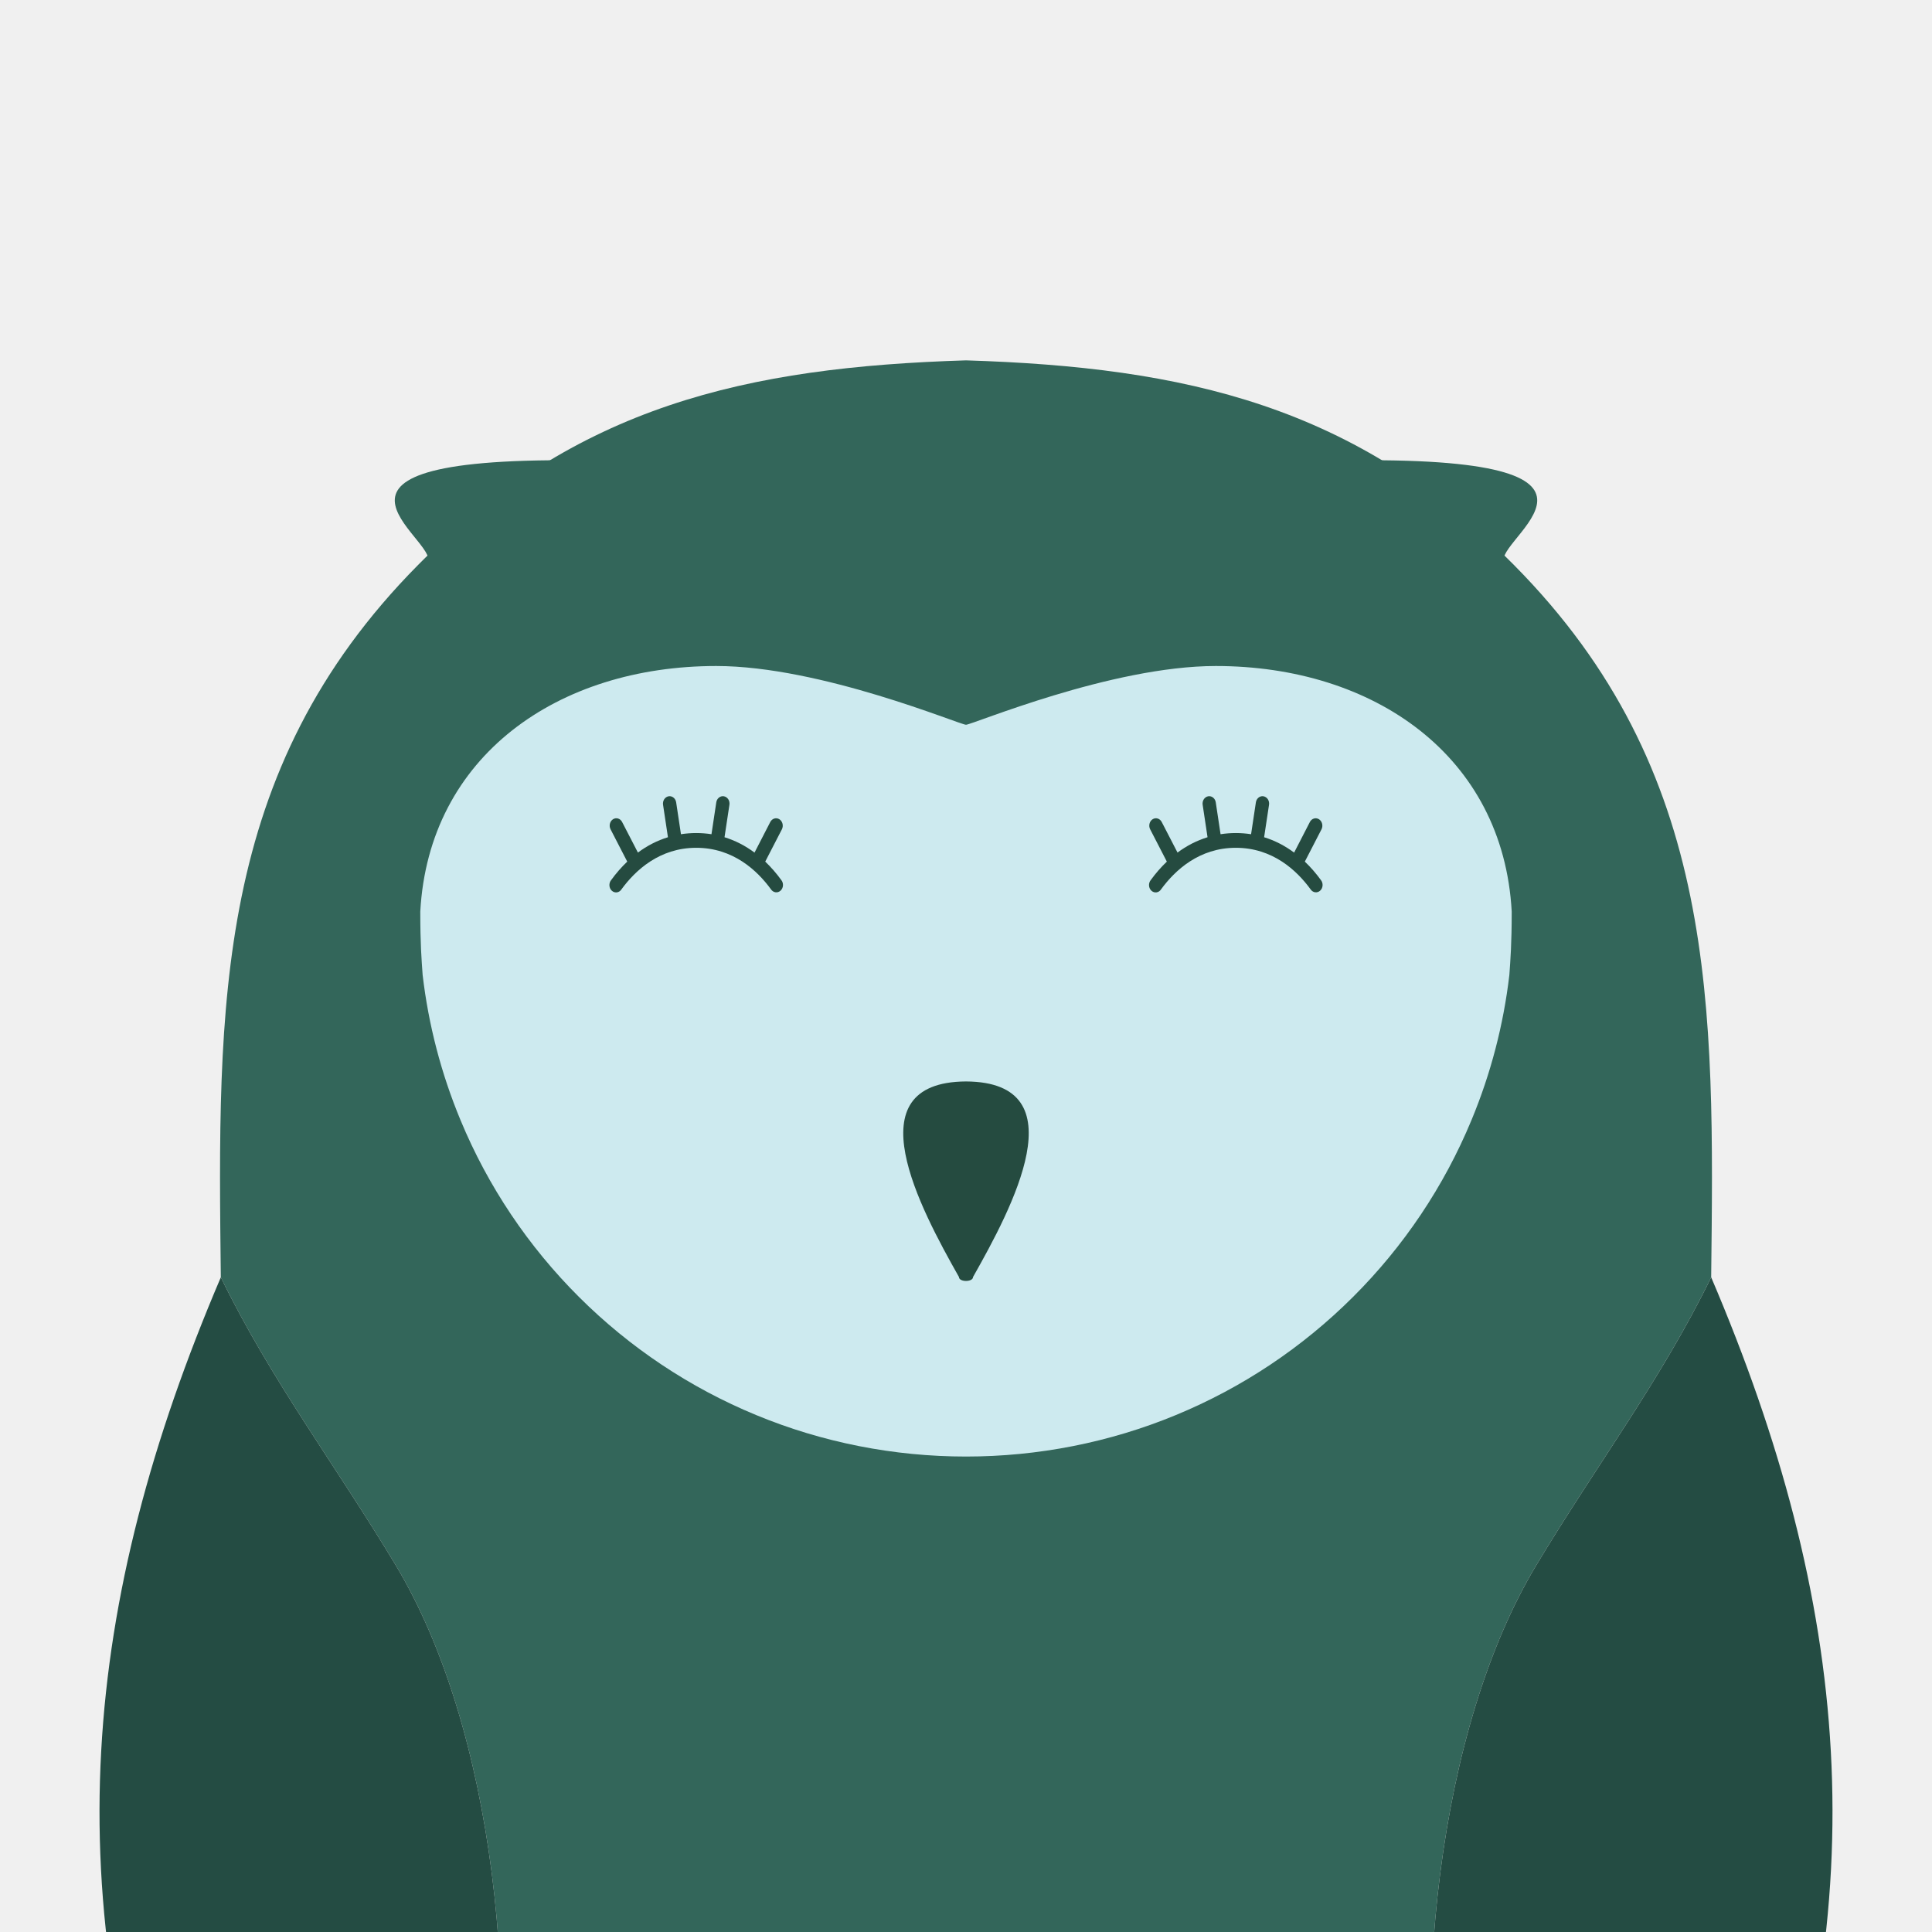
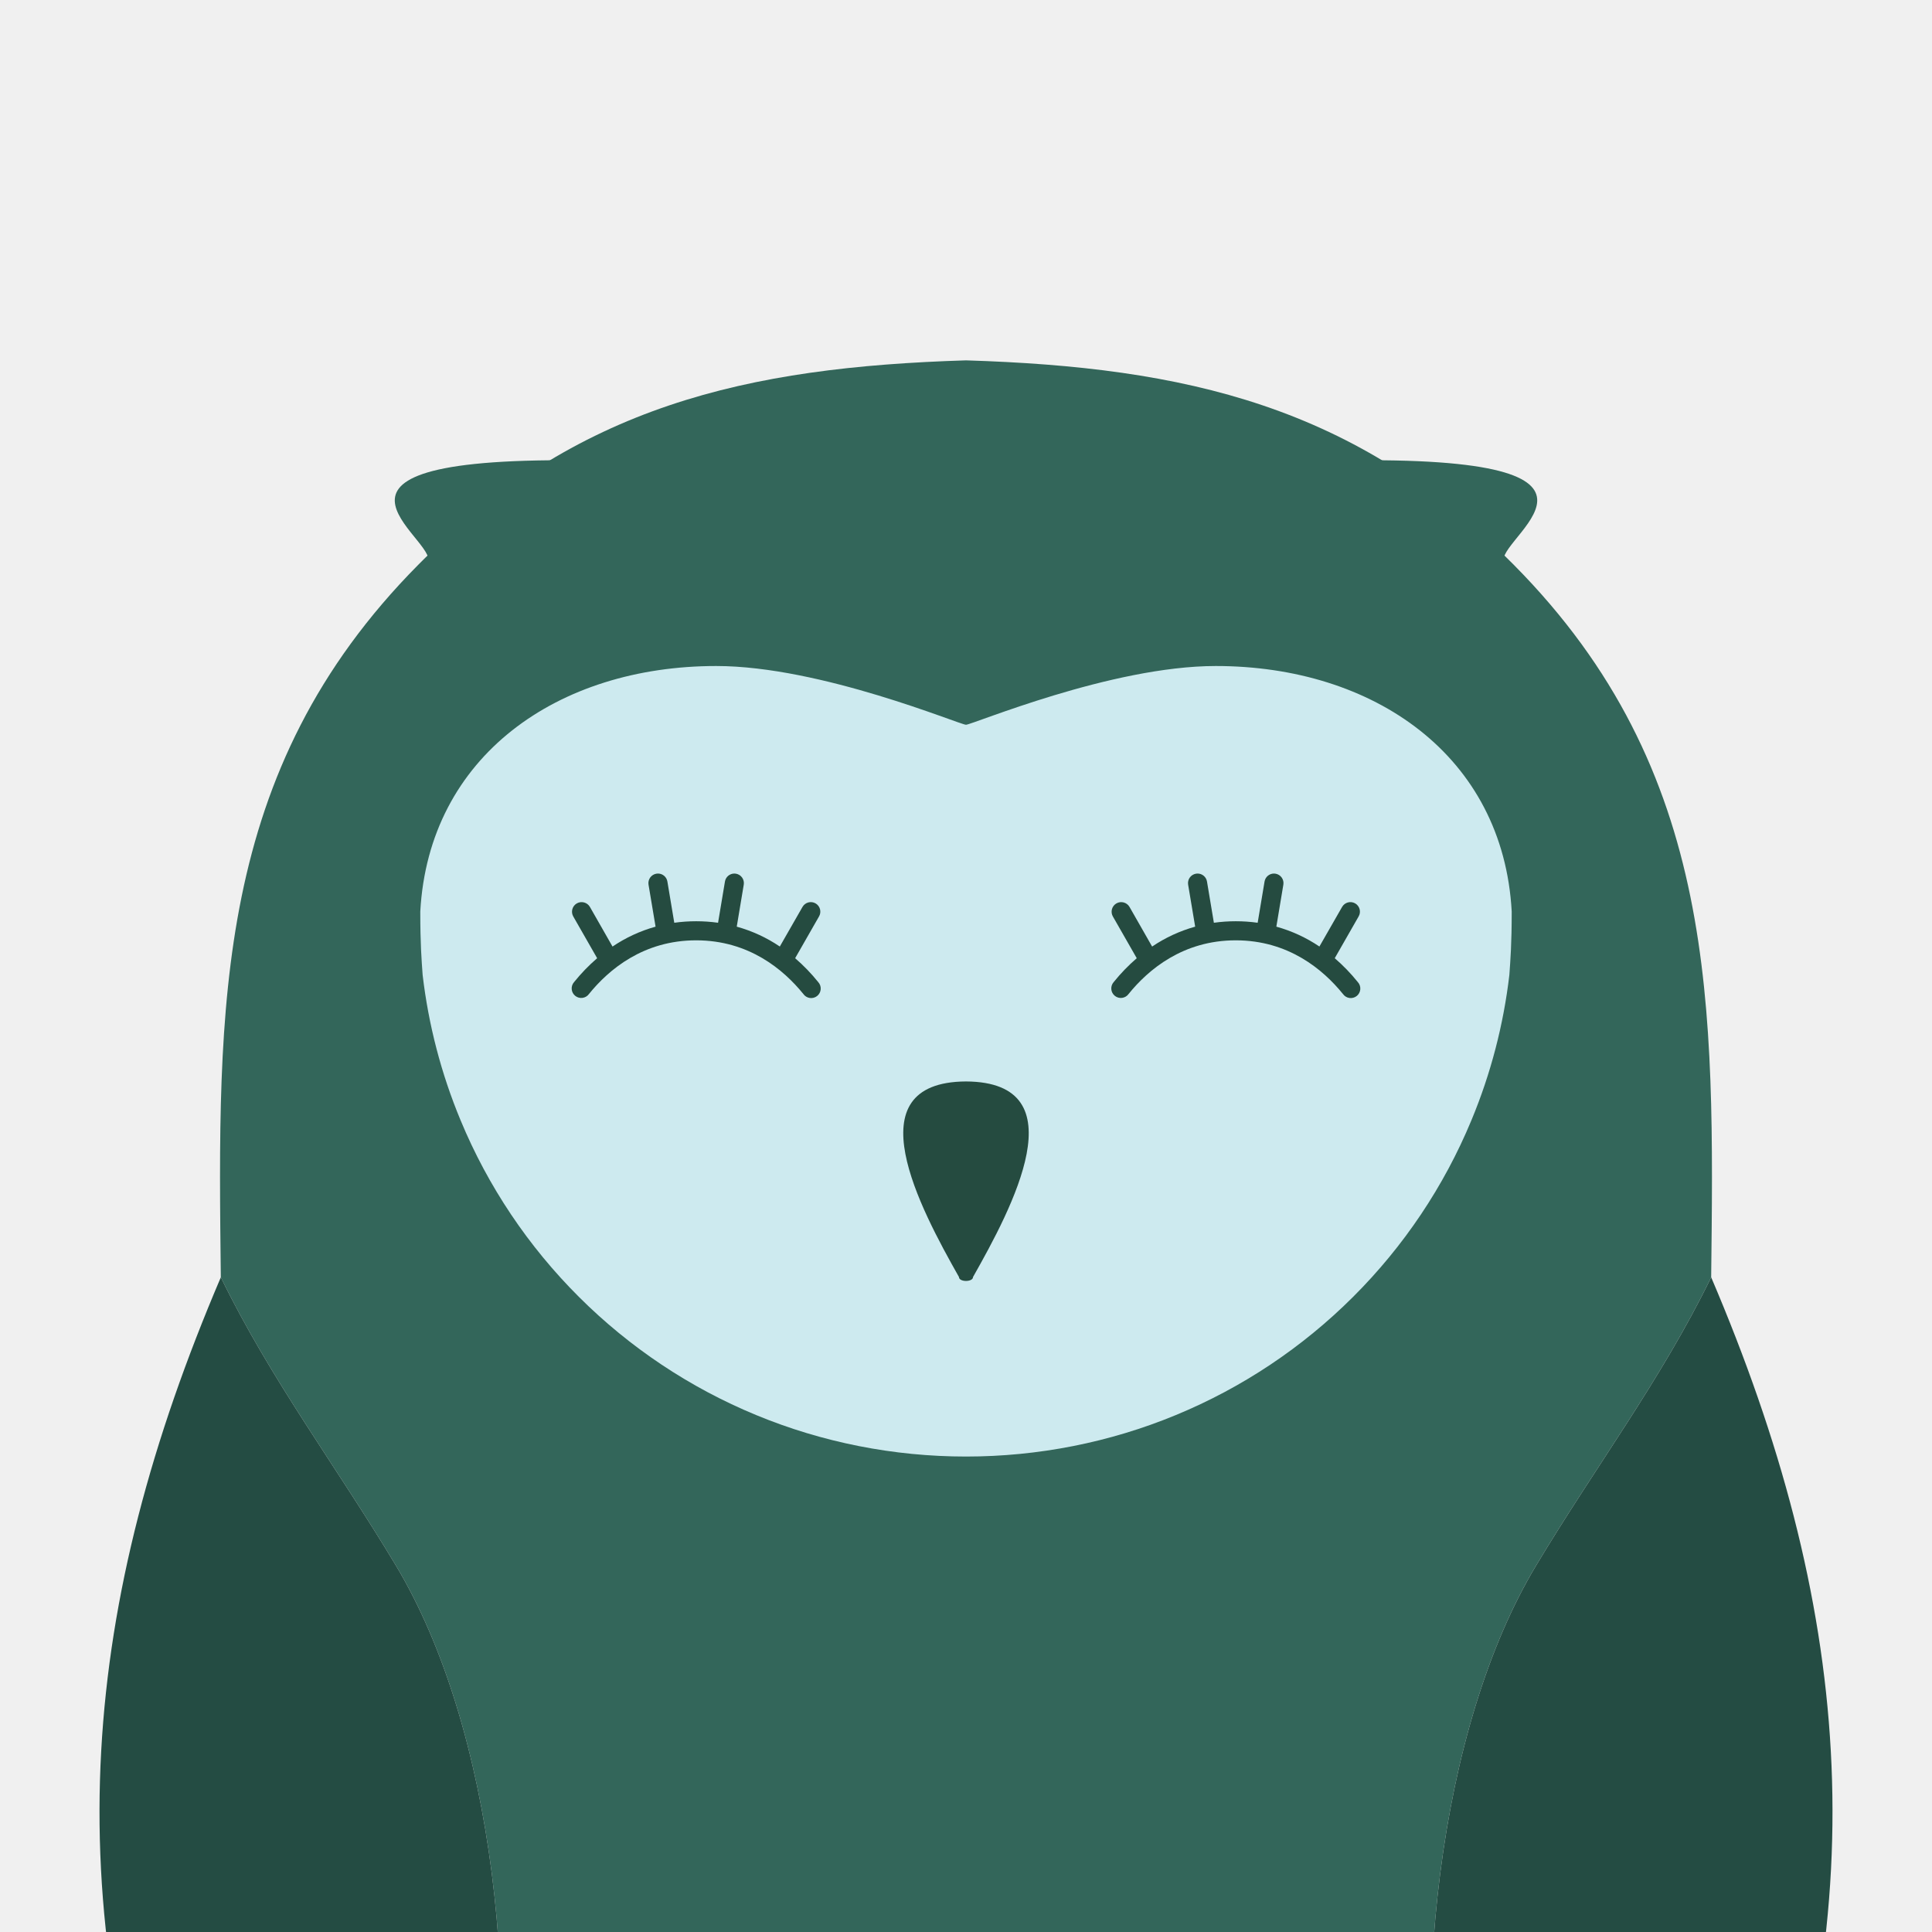
<svg xmlns="http://www.w3.org/2000/svg" width="1024" height="1024" viewBox="0 0 1024 1024" fill="none">
  <g id="eyes_eyelashes" clip-path="url(#clip0_1178_3670)">
    <g id="owl">
      <path id="Left Ear" d="M225.82 299.43C239.06 289.32 145.04 243.93 298.19 243.93L225.82 299.43Z" fill="#33665A" />
      <path id="Right Ear" d="M798.182 299.43C784.952 289.32 878.962 243.93 725.812 243.93L798.182 299.43Z" fill="#33665A" />
      <path id="Body" d="M511.999 191C628.209 194.6 718.78 215.01 802.399 299.43C910.789 408.83 908.579 532.9 906.959 677V677.001C880.299 731.63 845.78 777.07 814.14 829.8C762.71 915.53 745.76 1060.65 767.09 1185.99H256.909C278.239 1060.65 261.289 915.53 209.859 829.8C178.229 777.07 143.699 731.63 117.039 677C115.419 532.9 113.209 408.83 221.599 299.43C305.219 215.01 395.789 194.6 511.999 191Z" fill="#33665A" />
      <path id="Left Arm" d="M117.042 677C43.612 849 28.602 1005 95.392 1185.99C256.912 1185.99 256.912 1185.99 256.912 1185.99C278.242 1060.65 261.292 915.53 209.862 829.8C178.232 777.07 143.702 731.63 117.042 677Z" fill="#244C43" />
      <path id="Right Arm" d="M906.962 677C980.392 849 995.402 1005 928.612 1185.99C767.092 1185.99 767.092 1185.99 767.092 1185.99C745.762 1060.65 762.712 915.53 814.142 829.8C845.782 777.07 880.302 731.63 906.962 677Z" fill="#244C43" />
      <path id="Face" d="M511.998 384.13C515.298 384.13 588.778 353 644.388 353C728.228 353 796.718 400.64 801.238 483.14C801.238 500.36 800.568 508.62 799.988 516.75C796.898 543.14 790.148 569.08 779.898 593.72C765.368 628.79 744.028 660.59 717.138 687.4C690.268 714.22 658.368 735.51 623.248 750C588.138 764.54 550.188 772 511.998 772C473.808 772 435.858 764.54 400.748 750C365.628 735.51 333.728 714.22 306.858 687.4C279.968 660.59 258.628 628.79 244.098 593.72C233.848 569.08 227.098 543.14 224.008 516.75C223.428 508.62 222.758 500.36 222.758 483.14C227.278 400.64 295.768 353 379.608 353C435.218 353 508.698 384.13 511.998 384.13Z" fill="#CDEAEF" />
      <path id="Nose" d="M511.999 573.19C572.239 573.54 536.209 640.61 515.729 676.83C515.729 679.62 508.269 679.62 508.269 676.83C487.789 640.61 451.759 573.54 511.999 573.19Z" fill="#254B40" />
    </g>
-     <path id="Vector" d="M324.918 434.209C325.321 433.954 325.765 433.79 326.226 433.726C326.686 433.662 327.153 433.699 327.6 433.835C328.047 433.971 328.466 434.204 328.832 434.519C329.198 434.835 329.505 435.227 329.734 435.674L338.112 451.887C342.983 448.239 348.356 445.492 354.022 443.751L351.434 426.551C351.357 426.045 351.372 425.527 351.476 425.027C351.581 424.527 351.773 424.054 352.043 423.637C352.312 423.219 352.653 422.864 353.047 422.593C353.44 422.321 353.878 422.138 354.335 422.054C354.523 422.02 354.714 422.002 354.904 422C355.739 422.001 356.546 422.33 357.182 422.929C357.818 423.527 358.242 424.355 358.379 425.267L360.923 442.154C366.289 441.327 371.732 441.327 377.098 442.154L379.643 425.267C379.78 424.354 380.205 423.524 380.843 422.925C381.481 422.327 382.29 421.999 383.126 422C383.321 422.001 383.516 422.019 383.708 422.054C384.166 422.138 384.603 422.321 384.997 422.593C385.39 422.864 385.731 423.219 386.001 423.637C386.27 424.054 386.463 424.527 386.567 425.027C386.672 425.527 386.686 426.045 386.61 426.551L384.008 443.751C389.672 445.497 395.042 448.25 399.91 451.901L408.262 435.674C408.729 434.771 409.502 434.111 410.409 433.839C411.316 433.567 412.284 433.705 413.099 434.223C413.914 434.741 414.51 435.597 414.756 436.601C415.001 437.606 414.877 438.678 414.409 439.58L405.589 456.672C408.687 459.636 411.536 462.905 414.1 466.439C414.42 466.835 414.664 467.298 414.816 467.801C414.969 468.304 415.027 468.837 414.988 469.366C414.949 469.895 414.813 470.409 414.588 470.878C414.363 471.347 414.054 471.76 413.68 472.092C413.306 472.425 412.875 472.669 412.413 472.811C411.952 472.952 411.468 472.988 410.993 472.916C410.519 472.844 410.062 472.666 409.651 472.392C409.241 472.118 408.885 471.754 408.606 471.323C401.285 461.292 388.48 449.347 369.015 449.347C349.551 449.347 336.745 461.307 329.425 471.323C329.149 471.763 328.794 472.135 328.382 472.417C327.97 472.699 327.51 472.883 327.031 472.96C326.552 473.036 326.064 473.003 325.597 472.862C325.13 472.72 324.695 472.474 324.318 472.138C323.94 471.802 323.629 471.384 323.404 470.91C323.179 470.435 323.045 469.914 323.009 469.38C322.974 468.845 323.038 468.308 323.198 467.802C323.358 467.296 323.61 466.832 323.939 466.439C326.503 462.905 329.352 459.636 332.45 456.672L323.63 439.58C323.394 439.135 323.239 438.642 323.176 438.129C323.112 437.617 323.141 437.096 323.261 436.597C323.381 436.097 323.589 435.629 323.874 435.219C324.158 434.809 324.513 434.465 324.918 434.209Z" fill="#254B40" />
-     <path id="Vector_2" d="M610.918 434.209C611.321 433.954 611.765 433.79 612.226 433.726C612.686 433.662 613.153 433.699 613.6 433.835C614.047 433.971 614.466 434.204 614.832 434.519C615.198 434.835 615.505 435.227 615.734 435.674L624.112 451.887C628.983 448.239 634.356 445.492 640.022 443.751L637.434 426.551C637.357 426.045 637.372 425.527 637.476 425.027C637.581 424.527 637.773 424.054 638.043 423.637C638.312 423.219 638.653 422.864 639.047 422.593C639.44 422.321 639.878 422.138 640.335 422.054C640.523 422.02 640.714 422.002 640.904 422C641.739 422.001 642.546 422.33 643.182 422.929C643.818 423.527 644.242 424.355 644.379 425.267L646.923 442.154C652.289 441.327 657.732 441.327 663.098 442.154L665.643 425.267C665.78 424.354 666.205 423.524 666.843 422.925C667.481 422.327 668.29 421.999 669.126 422C669.321 422.001 669.516 422.019 669.708 422.054C670.166 422.138 670.603 422.321 670.997 422.593C671.39 422.864 671.731 423.219 672.001 423.637C672.27 424.054 672.463 424.527 672.567 425.027C672.672 425.527 672.686 426.045 672.61 426.551L670.008 443.751C675.672 445.497 681.042 448.25 685.91 451.901L694.262 435.674C694.729 434.771 695.502 434.111 696.409 433.839C697.316 433.567 698.284 433.705 699.099 434.223C699.914 434.741 700.51 435.597 700.756 436.601C701.001 437.606 700.877 438.678 700.409 439.58L691.589 456.672C694.687 459.636 697.536 462.905 700.1 466.439C700.42 466.835 700.664 467.298 700.816 467.801C700.969 468.304 701.027 468.837 700.988 469.366C700.949 469.895 700.813 470.409 700.588 470.878C700.363 471.347 700.054 471.76 699.68 472.092C699.306 472.425 698.875 472.669 698.413 472.811C697.952 472.952 697.468 472.988 696.993 472.916C696.519 472.844 696.062 472.666 695.651 472.392C695.241 472.118 694.885 471.754 694.606 471.323C687.285 461.292 674.48 449.347 655.015 449.347C635.551 449.347 622.745 461.307 615.425 471.323C615.149 471.763 614.794 472.135 614.382 472.417C613.97 472.699 613.51 472.883 613.031 472.96C612.552 473.036 612.064 473.003 611.597 472.862C611.13 472.72 610.695 472.474 610.318 472.138C609.94 471.802 609.629 471.384 609.404 470.91C609.179 470.435 609.045 469.914 609.009 469.38C608.974 468.845 609.038 468.308 609.198 467.802C609.358 467.296 609.61 466.832 609.939 466.439C612.503 462.905 615.352 459.636 618.45 456.672L609.63 439.58C609.394 439.135 609.239 438.642 609.176 438.129C609.112 437.617 609.141 437.096 609.261 436.597C609.381 436.097 609.589 435.629 609.874 435.219C610.158 434.809 610.513 434.465 610.918 434.209Z" fill="#254B40" />
+     <path id="Vector" d="M718.248 478.799C717.67 478.47 717.032 478.258 716.372 478.175C715.712 478.092 715.042 478.14 714.4 478.316C713.758 478.492 713.157 478.793 712.632 479.201C712.107 479.609 711.667 480.117 711.339 480.695L699.318 501.677C692.329 496.957 684.619 493.401 676.49 491.148L680.204 468.89C680.313 468.235 680.293 467.564 680.143 466.917C679.993 466.27 679.717 465.658 679.33 465.118C678.943 464.577 678.454 464.118 677.889 463.767C677.325 463.415 676.697 463.178 676.041 463.07C675.771 463.025 675.498 463.002 675.224 463C674.027 463.002 672.869 463.428 671.956 464.202C671.043 464.976 670.435 466.048 670.239 467.228L666.588 489.081C658.889 488.011 651.08 488.011 643.381 489.081L639.73 467.228C639.534 466.046 638.923 464.972 638.008 464.198C637.092 463.423 635.931 462.999 634.732 463C634.452 463.001 634.173 463.024 633.897 463.07C633.241 463.178 632.612 463.415 632.048 463.767C631.484 464.118 630.994 464.577 630.607 465.118C630.221 465.658 629.945 466.27 629.795 466.917C629.645 467.564 629.624 468.235 629.734 468.89L633.466 491.148C625.34 493.408 617.635 496.97 610.651 501.696L598.668 480.695C597.997 479.527 596.889 478.673 595.587 478.321C594.285 477.969 592.897 478.148 591.727 478.818C590.558 479.489 589.703 480.596 589.35 481.896C588.998 483.196 589.177 484.583 589.848 485.751L602.502 507.87C598.058 511.706 593.97 515.936 590.291 520.509C589.832 521.021 589.483 521.621 589.264 522.272C589.045 522.923 588.961 523.612 589.017 524.297C589.073 524.981 589.269 525.647 589.591 526.254C589.914 526.861 590.357 527.395 590.893 527.825C591.43 528.255 592.048 528.572 592.711 528.755C593.374 528.938 594.067 528.985 594.749 528.891C595.43 528.798 596.085 528.567 596.674 528.213C597.263 527.858 597.774 527.387 598.175 526.829C608.677 513.848 627.051 498.39 654.978 498.39C682.905 498.39 701.279 513.867 711.782 526.829C712.178 527.399 712.687 527.881 713.278 528.245C713.869 528.61 714.529 528.849 715.216 528.948C715.903 529.047 716.604 529.004 717.274 528.821C717.943 528.638 718.568 528.319 719.11 527.885C719.651 527.45 720.097 526.909 720.42 526.295C720.743 525.681 720.935 525.007 720.986 524.315C721.037 523.623 720.945 522.928 720.716 522.274C720.486 521.619 720.124 521.018 719.653 520.509C715.973 515.936 711.886 511.706 707.441 507.87L720.095 485.751C720.435 485.174 720.657 484.536 720.748 483.873C720.839 483.211 720.797 482.536 720.625 481.89C720.453 481.243 720.155 480.637 719.747 480.107C719.339 479.576 718.829 479.132 718.248 478.799Z" fill="#254B40" />
+     <path id="Vector_2" d="M432.248 478.799C431.67 478.47 431.032 478.258 430.372 478.175C429.712 478.092 429.042 478.14 428.4 478.316C427.758 478.492 427.157 478.793 426.632 479.201C426.107 479.609 425.667 480.117 425.339 480.695L413.318 501.677C406.329 496.957 398.619 493.401 390.49 491.148L394.204 468.89C394.313 468.235 394.293 467.564 394.143 466.917C393.993 466.27 393.717 465.658 393.33 465.118C392.943 464.577 392.454 464.118 391.889 463.767C391.325 463.415 390.697 463.178 390.041 463.07C389.771 463.025 389.498 463.002 389.224 463C388.027 463.002 386.869 463.428 385.956 464.202C385.043 464.976 384.435 466.048 384.239 467.228L380.588 489.081C372.889 488.011 365.08 488.011 357.381 489.081L353.73 467.228C353.534 466.046 352.923 464.972 352.008 464.198C351.092 463.423 349.931 462.999 348.732 463C348.452 463.001 348.173 463.024 347.897 463.07C347.241 463.178 346.612 463.415 346.048 463.767C345.484 464.118 344.994 464.577 344.607 465.118C344.221 465.658 343.945 466.27 343.795 466.917C343.645 467.564 343.624 468.235 343.734 468.89L347.466 491.148C339.34 493.408 331.635 496.97 324.651 501.696L312.668 480.695C311.997 479.527 310.889 478.673 309.587 478.321C308.285 477.969 306.897 478.148 305.727 478.818C304.558 479.489 303.703 480.596 303.35 481.896C302.998 483.196 303.177 484.583 303.848 485.751L316.502 507.87C312.058 511.706 307.97 515.936 304.291 520.509C303.832 521.021 303.483 521.621 303.264 522.272C303.045 522.923 302.961 523.612 303.017 524.297C303.073 524.981 303.269 525.647 303.591 526.254C303.914 526.861 304.357 527.395 304.893 527.825C305.43 528.255 306.048 528.572 306.711 528.755C307.374 528.938 308.067 528.985 308.749 528.891C309.43 528.798 310.085 528.567 310.674 528.213C311.263 527.858 311.774 527.387 312.175 526.829C322.677 513.848 341.051 498.39 368.978 498.39C396.905 498.39 415.279 513.867 425.782 526.829C426.178 527.399 426.687 527.881 427.278 528.245C427.869 528.61 428.529 528.849 429.216 528.948C429.903 529.047 430.604 529.004 431.274 528.821C431.943 528.638 432.568 528.319 433.11 527.885C433.651 527.45 434.097 526.909 434.42 526.295C434.743 525.681 434.935 525.007 434.986 524.315C435.037 523.623 434.945 522.928 434.716 522.274C434.486 521.619 434.124 521.018 433.653 520.509C429.973 515.936 425.886 511.706 421.441 507.87L434.095 485.751C434.435 485.174 434.657 484.536 434.748 483.873C434.839 483.211 434.797 482.536 434.625 481.89C434.453 481.243 434.155 480.637 433.747 480.107C433.339 479.576 432.829 479.132 432.248 478.799Z" fill="#254B40" />
  </g>
  <defs>
    <clipPath id="clip0_1178_3670">
      <rect width="1024" height="1024" fill="white" />
    </clipPath>
  </defs>
</svg>
